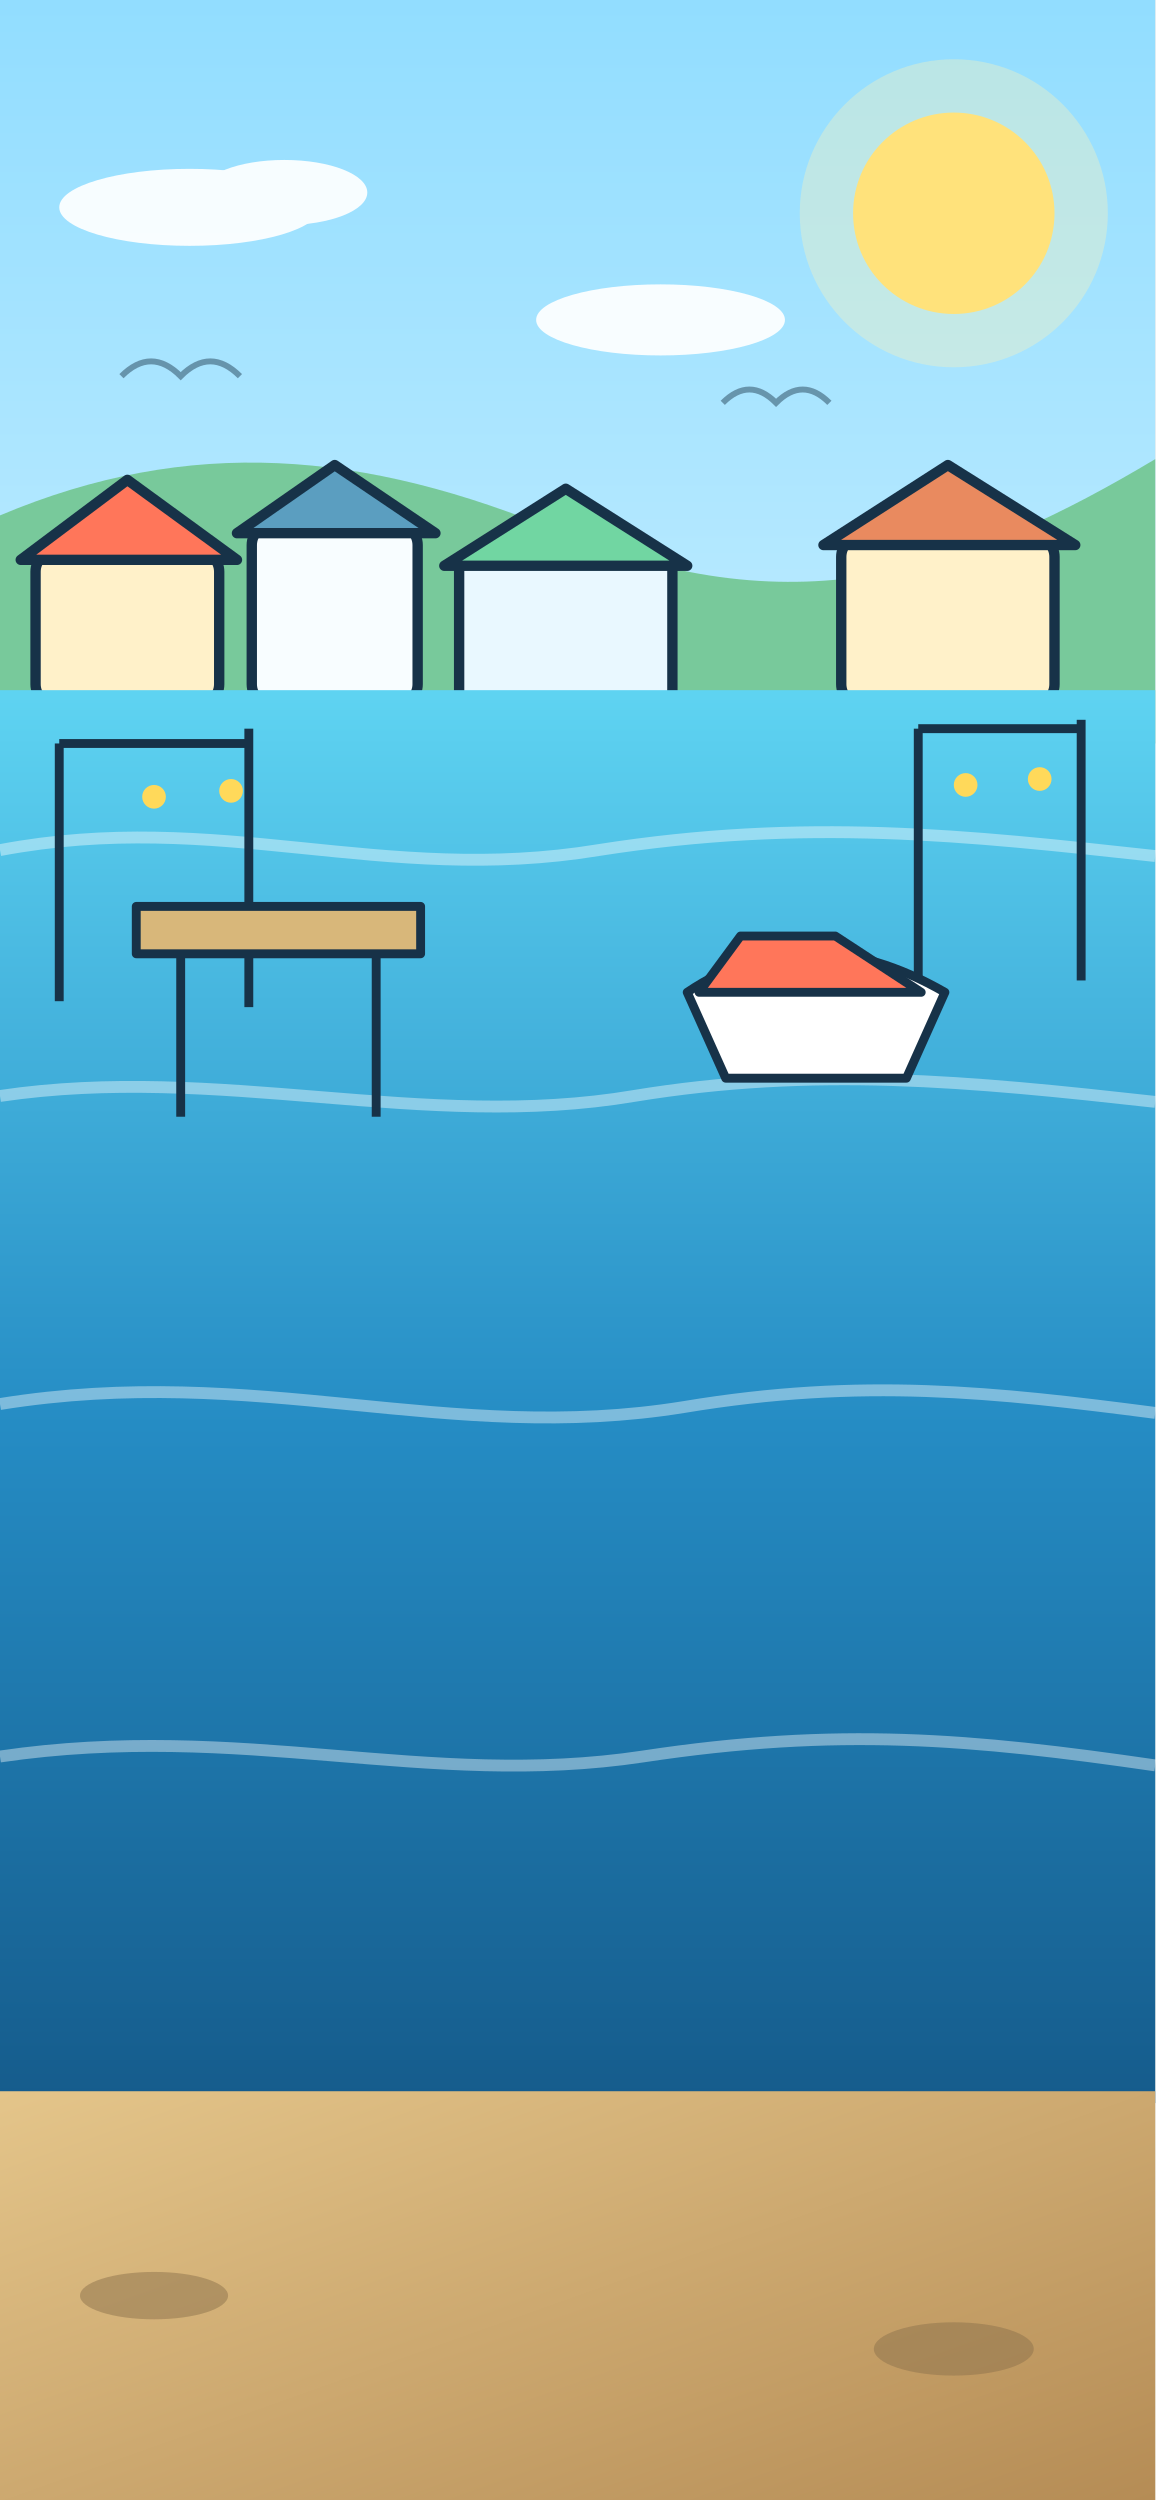
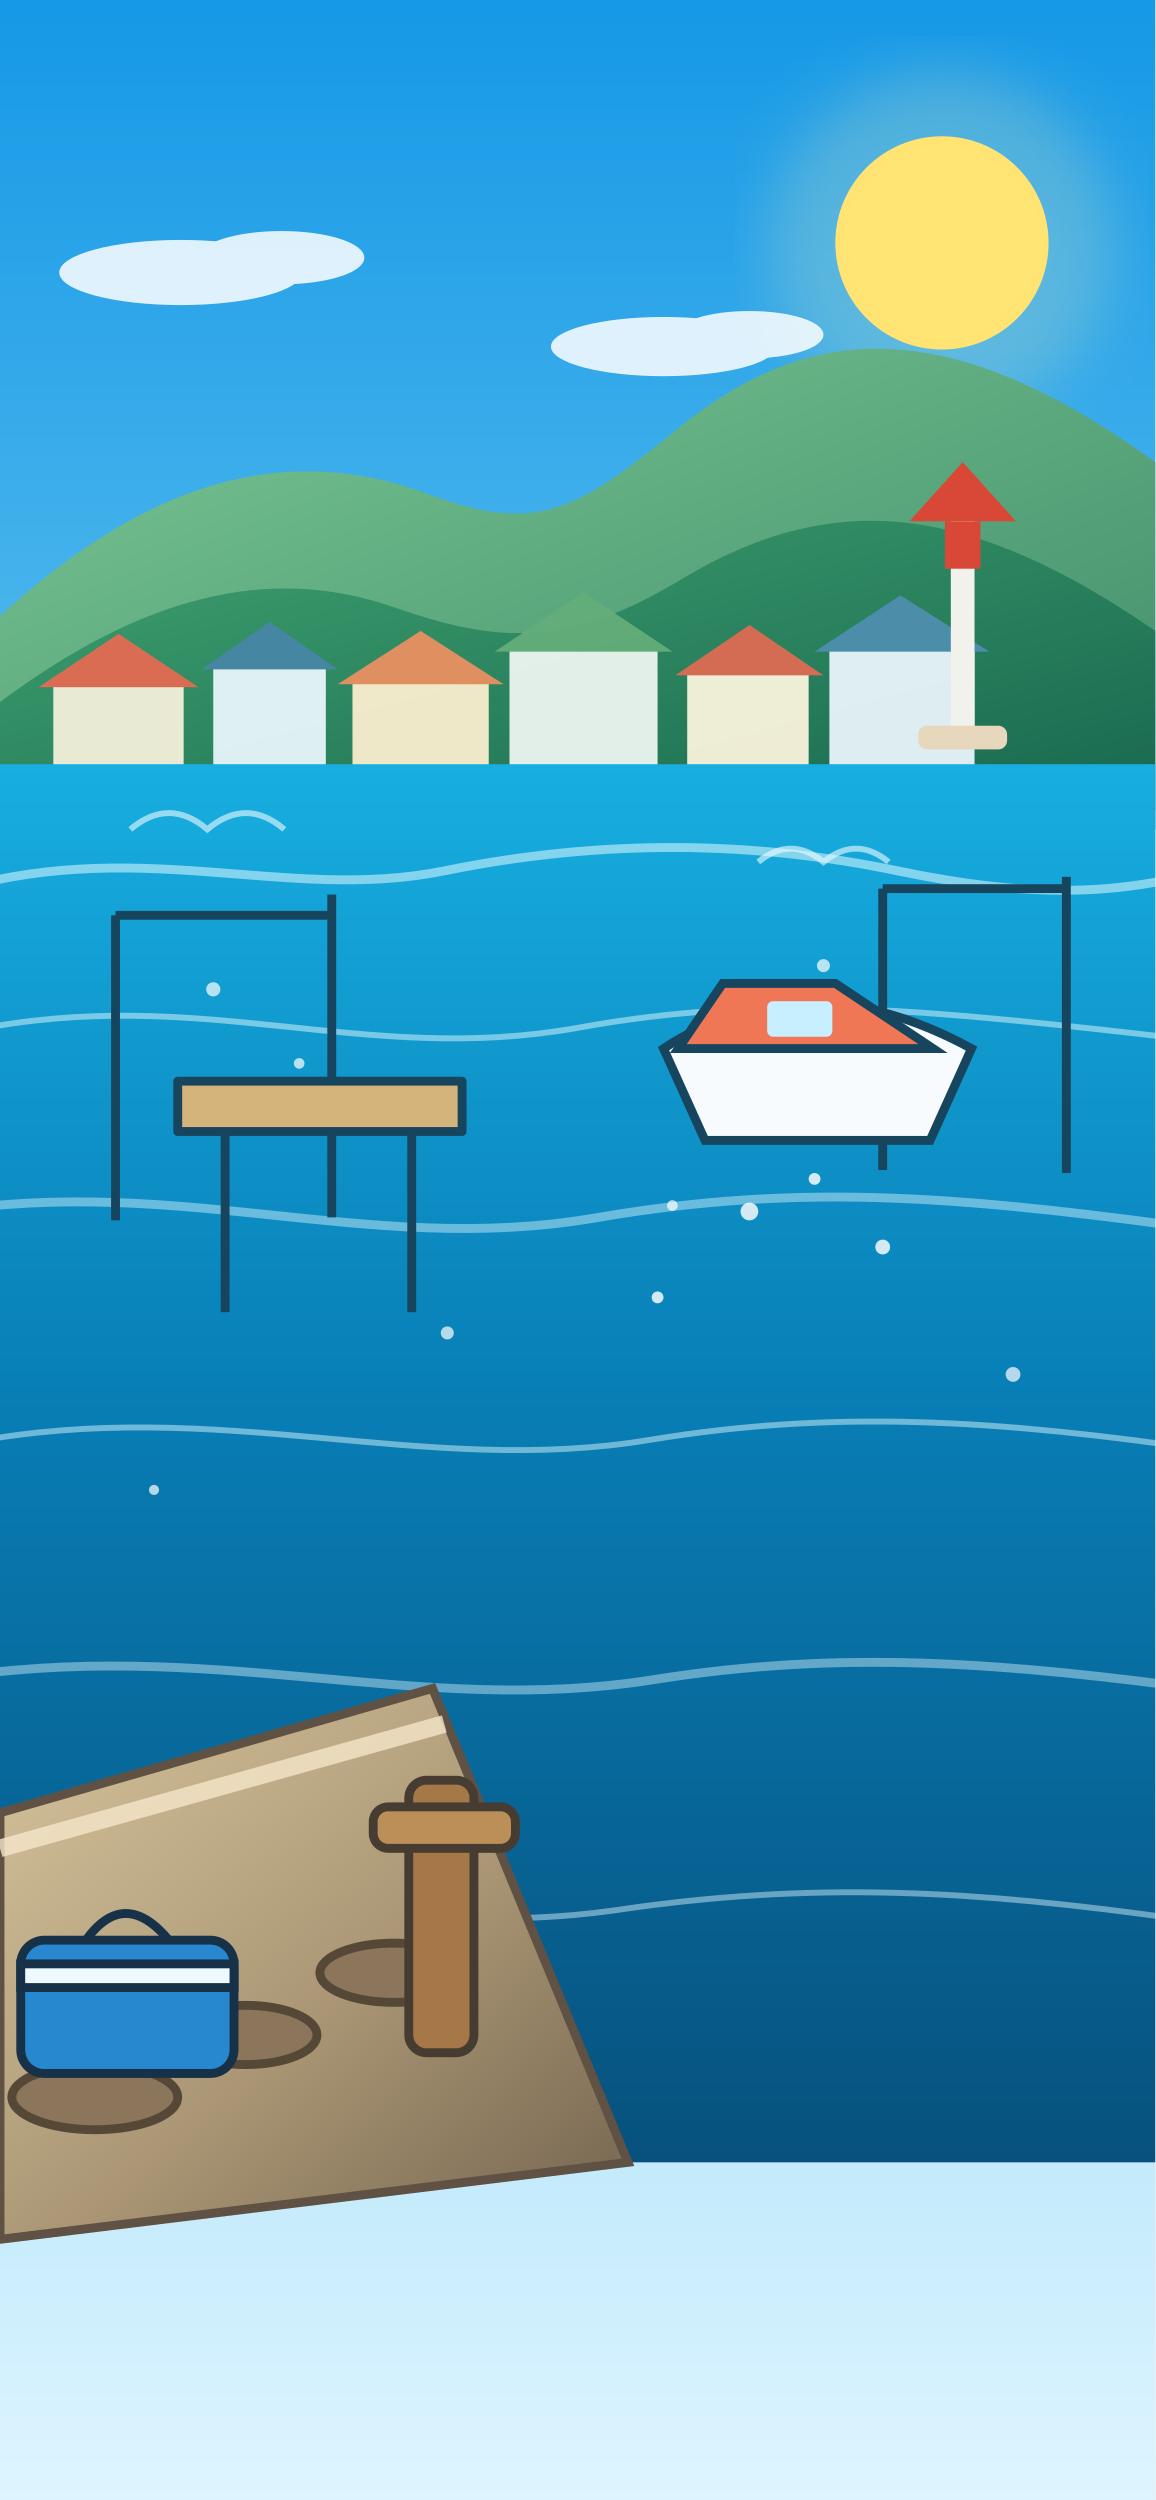
<svg xmlns="http://www.w3.org/2000/svg" viewBox="0 0 390 844">
  <defs>
    <linearGradient id="sky" x1="0" y1="0" x2="0" y2="1">
-       <stop stop-color="#91ddff" />
-       <stop offset=".58" stop-color="#e8f9ff" />
-       <stop offset="1" stop-color="#fff4d8" />
+       <stop stop-color="#1598e6" />
+       <stop offset=".48" stop-color="#75cdf2" />
+       <stop offset="1" stop-color="#dff5ff" />
    </linearGradient>
    <linearGradient id="sea" x1="0" y1="0" x2="0" y2="1">
-       <stop stop-color="#5fd4f2" />
-       <stop offset=".52" stop-color="#258cc4" />
-       <stop offset="1" stop-color="#155b8b" />
+       <stop stop-color="#18aee0" />
+       <stop offset=".44" stop-color="#087fb7" />
+       <stop offset="1" stop-color="#07517d" />
    </linearGradient>
-     <linearGradient id="pier" x1="0" y1="0" x2="1" y2="1">
-       <stop stop-color="#e4c58a" />
-       <stop offset="1" stop-color="#b58c55" />
+     <linearGradient id="mountain" x1="0" y1="0" x2="1" y2="1">
+       <stop stop-color="#3fa16f" />
+       <stop offset="1" stop-color="#17664e" />
    </linearGradient>
+     <linearGradient id="mountain2" x1="0" y1="0" x2="1" y2="1">
+       <stop stop-color="#7bc794" />
+       <stop offset="1" stop-color="#3f8c6a" />
+     </linearGradient>
+     <linearGradient id="quay" x1="0" y1="0" x2="1" y2="1">
+       <stop stop-color="#d7c59e" />
+       <stop offset=".55" stop-color="#aa9674" />
+       <stop offset="1" stop-color="#73634f" />
+     </linearGradient>
+     <filter id="soft">
+       <feGaussianBlur stdDeviation="10" />
+     </filter>
  </defs>
  <rect width="390" height="844" fill="url(#sky)" />
-   <circle cx="322" cy="72" r="34" fill="#ffd95a" />
-   <circle cx="322" cy="72" r="52" fill="#fff4b8" opacity=".35" />
-   <g fill="#fff" opacity=".92">
-     <ellipse cx="64" cy="70" rx="44" ry="13" />
-     <ellipse cx="96" cy="65" rx="28" ry="11" />
-     <ellipse cx="223" cy="108" rx="42" ry="12" />
+   <circle cx="318" cy="82" r="36" fill="#ffe061" />
+   <circle cx="318" cy="82" r="58" fill="#fff4b7" opacity=".22" filter="url(#soft)" />
+   <g fill="#fff" opacity=".84">
+     <ellipse cx="61" cy="92" rx="41" ry="11" />
+     <ellipse cx="95" cy="87" rx="28" ry="9" />
+     <ellipse cx="224" cy="117" rx="38" ry="10" />
+     <ellipse cx="253" cy="113" rx="25" ry="8" />
  </g>
-   <path d="M0 174C64 147 123 152 190 180c80 33 138 12 200-25v96H0Z" fill="#78c99b" />
-   <g stroke="#173248" stroke-width="3.5" stroke-linejoin="round">
-     <rect x="12" y="186" width="62" height="52" rx="7" fill="#fff1c9" />
-     <path d="M7 189l36-27 37 27Z" fill="#ff765a" />
-     <rect x="85" y="177" width="56" height="61" rx="7" fill="#f8fdff" />
-     <path d="M80 180l33-23 34 23Z" fill="#5b9ec0" />
-     <rect x="284" y="181" width="72" height="57" rx="7" fill="#fff1c9" />
-     <path d="M278 184l42-27 43 27Z" fill="#e98a5f" />
-     <path d="M155 190h72v48h-72z" fill="#e9f8ff" />
-     <path d="M150 191l41-26 41 26Z" fill="#71d6a2" />
+   <path d="M0 208C48 164 95 148 145 167c35 13 49 6 81-20 45-38 92-43 164 9v118H0Z" fill="url(#mountain2)" />
+   <path d="M0 237c47-35 90-47 133-32 37 13 60 13 98-10 52-31 98-24 159 18v67H0Z" fill="url(#mountain)" />
+   <g opacity=".92">
+     <path d="M18 231h44v34H18z" fill="#f8f2dd" />
+     <path d="M13 232l27-18 27 18Z" fill="#e96952" />
+     <path d="M72 224h38v40H72z" fill="#eef8ff" />
+     <path d="M68 226l23-16 23 16Z" fill="#4786a8" />
+     <path d="M119 229h46v36h-46z" fill="#fff1d2" />
+     <path d="M114 231l28-18 28 18Z" fill="#ef8f5f" />
+     <path d="M172 217h50v48h-50z" fill="#f2f8f4" />
+     <path d="M167 220l30-20 30 20Z" fill="#64ae79" />
+     <path d="M232 226h41v39h-41z" fill="#fff6df" />
+     <path d="M228 228l25-17 25 17Z" fill="#e26a53" />
+     <path d="M280 218h49v47h-49z" fill="#eef7ff" />
+     <path d="M275 220l29-19 30 19Z" fill="#4f8eb1" />
  </g>
-   <rect y="233" width="390" height="477" fill="url(#sea)" />
-   <g fill="none" stroke="#fff" opacity=".40" stroke-width="4">
-     <path d="M0 287c74-14 129 12 202 0 70-11 124-5 188 2" />
-     <path d="M0 370c74-11 143 12 214 0 61-10 113-5 176 2" />
-     <path d="M0 474c87-14 151 14 231 1 60-10 105-5 159 2" />
-     <path d="M0 593c82-12 144 11 217 0 66-10 111-6 173 3" />
+   <g>
+     <rect x="321" y="173" width="8" height="76" rx="3" fill="#f2f2ed" />
+     <rect x="319" y="176" width="12" height="16" fill="#d94837" />
+     <path d="M307 176h36l-18-20Z" fill="#d94837" />
+     <rect x="310" y="245" width="30" height="8" rx="3" fill="#e6d7bd" />
  </g>
-   <g stroke="#173248" stroke-width="3" stroke-linejoin="round">
-     <path d="M20 251v87M84 246v94M310 246v84M365 243v88" />
-     <path d="M20 251h64M310 246h55" />
-     <path d="M232 335q40-27 87 0l-13 29h-61Z" fill="#fff" />
-     <path d="M250 316h32l29 19h-75Z" fill="#ff765a" />
-     <path d="M46 306h96v16H46z" fill="#d8b77a" />
-     <path d="M61 322v55M127 322v55" />
+   <rect y="258" width="390" height="472" fill="url(#sea)" />
+   <g fill="none" stroke="#dff9ff" stroke-linecap="round">
+     <path d="M-20 302C45 281 96 305 150 294s105-10 153 0 78 8 111-2" stroke-width="3" opacity=".55" />
+     <path d="M-10 348c78-16 132 12 205-1 66-12 119-6 207 4" stroke-width="2" opacity=".5" />
+     <path d="M-30 411c87-17 152 14 232 0 70-12 125-7 211 5" stroke-width="3" opacity=".44" />
+     <path d="M-10 487c84-16 153 12 230-1 61-10 116-7 190 4" stroke-width="2" opacity=".48" />
+     <path d="M-20 567c91-15 160 13 241 0 63-10 117-6 190 4" stroke-width="3" opacity=".42" />
+     <path d="M-10 645c79-12 146 10 217 0 67-10 121-7 192 3" stroke-width="2" opacity=".45" />
  </g>
-   <g fill="#ffd95a">
-     <circle cx="52" cy="269" r="4" />
-     <circle cx="78" cy="267" r="4" />
-     <circle cx="326" cy="265" r="4" />
-     <circle cx="351" cy="263" r="4" />
+   <g fill="#fff" opacity=".7">
+     <circle cx="72" cy="334" r="2.4" />
+     <circle cx="101" cy="359" r="1.8" />
+     <circle cx="278" cy="326" r="2.2" />
+     <circle cx="314" cy="372" r="1.6" />
+     <circle cx="151" cy="450" r="2.2" />
+     <circle cx="227" cy="407" r="1.8" />
+     <circle cx="342" cy="464" r="2.5" />
+     <circle cx="52" cy="503" r="1.7" />
  </g>
-   <path d="M0 706h390v138H0Z" fill="url(#pier)" />
-   <g fill="#8c714b" opacity=".5">
-     <ellipse cx="52" cy="775" rx="25" ry="8" />
-     <ellipse cx="322" cy="793" rx="27" ry="9" />
+   <g stroke="#17455e" stroke-width="3" stroke-linejoin="round">
+     <path d="M39 309v103M112 302v109M298 300v95M360 296v100" fill="none" />
+     <path d="M39 309h73M298 300h62" fill="none" />
+     <path d="M60 365h96v17H60z" fill="#d4b47a" />
+     <path d="M76 382v61M139 382v61" fill="none" />
  </g>
-   <g fill="none" stroke="#173248" stroke-width="2" opacity=".45">
-     <path d="M41 127q10-10 20 0q10-10 20 0" />
-     <path d="M244 136q9-9 18 0q9-9 18 0" />
+   <g transform="translate(224 312)">
+     <path d="M0 42q47-31 104 0l-14 31H14Z" fill="#f7fbfd" stroke="#17455e" stroke-width="3" />
+     <path d="M20 20h38l33 22H5Z" fill="#ef7756" stroke="#17455e" stroke-width="3" />
+     <rect x="35" y="26" width="22" height="12" rx="2" fill="#c8efff" />
+   </g>
+   <g transform="translate(44 280)" fill="none" stroke="#effcff" stroke-width="2" opacity=".6">
+     <path d="M0 0q13-11 26 0q13-11 26 0" />
+     <path d="M212 11q11-9 22 0q11-9 22 0" />
+   </g>
+   <path d="M0 612 L146 570 L212 730 L0 756Z" fill="url(#quay)" stroke="#5f5143" stroke-width="3" />
+   <path d="M0 624 L150 582" stroke="#f4e6c9" stroke-width="6" opacity=".8" />
+   <g stroke="#564837" stroke-width="3" fill="#8b765b">
+     <ellipse cx="32" cy="708" rx="28" ry="11" />
+     <ellipse cx="83" cy="687" rx="24" ry="10" />
+     <ellipse cx="133" cy="666" rx="25" ry="10" />
+   </g>
+   <g transform="translate(138 601)" stroke="#463c31" stroke-width="3">
+     <rect x="0" y="0" width="22" height="92" rx="6" fill="#a67847" />
+     <rect x="-12" y="9" width="48" height="14" rx="5" fill="#bd8f58" />
+   </g>
+   <g transform="translate(7 655)" stroke="#173248" stroke-width="3">
+     <rect x="0" y="0" width="72" height="45" rx="8" fill="#2788cf" />
+     <rect x="0" y="8" width="72" height="8" fill="#eef9ff" />
+     <path d="M22 0q13-18 28 0" fill="none" />
+   </g>
+   <g fill="#fff" opacity=".82">
+     <circle cx="253" cy="409" r="3" />
+     <circle cx="275" cy="398" r="2" />
+     <circle cx="298" cy="421" r="2.5" />
+     <circle cx="222" cy="438" r="2" />
  </g>
</svg>
